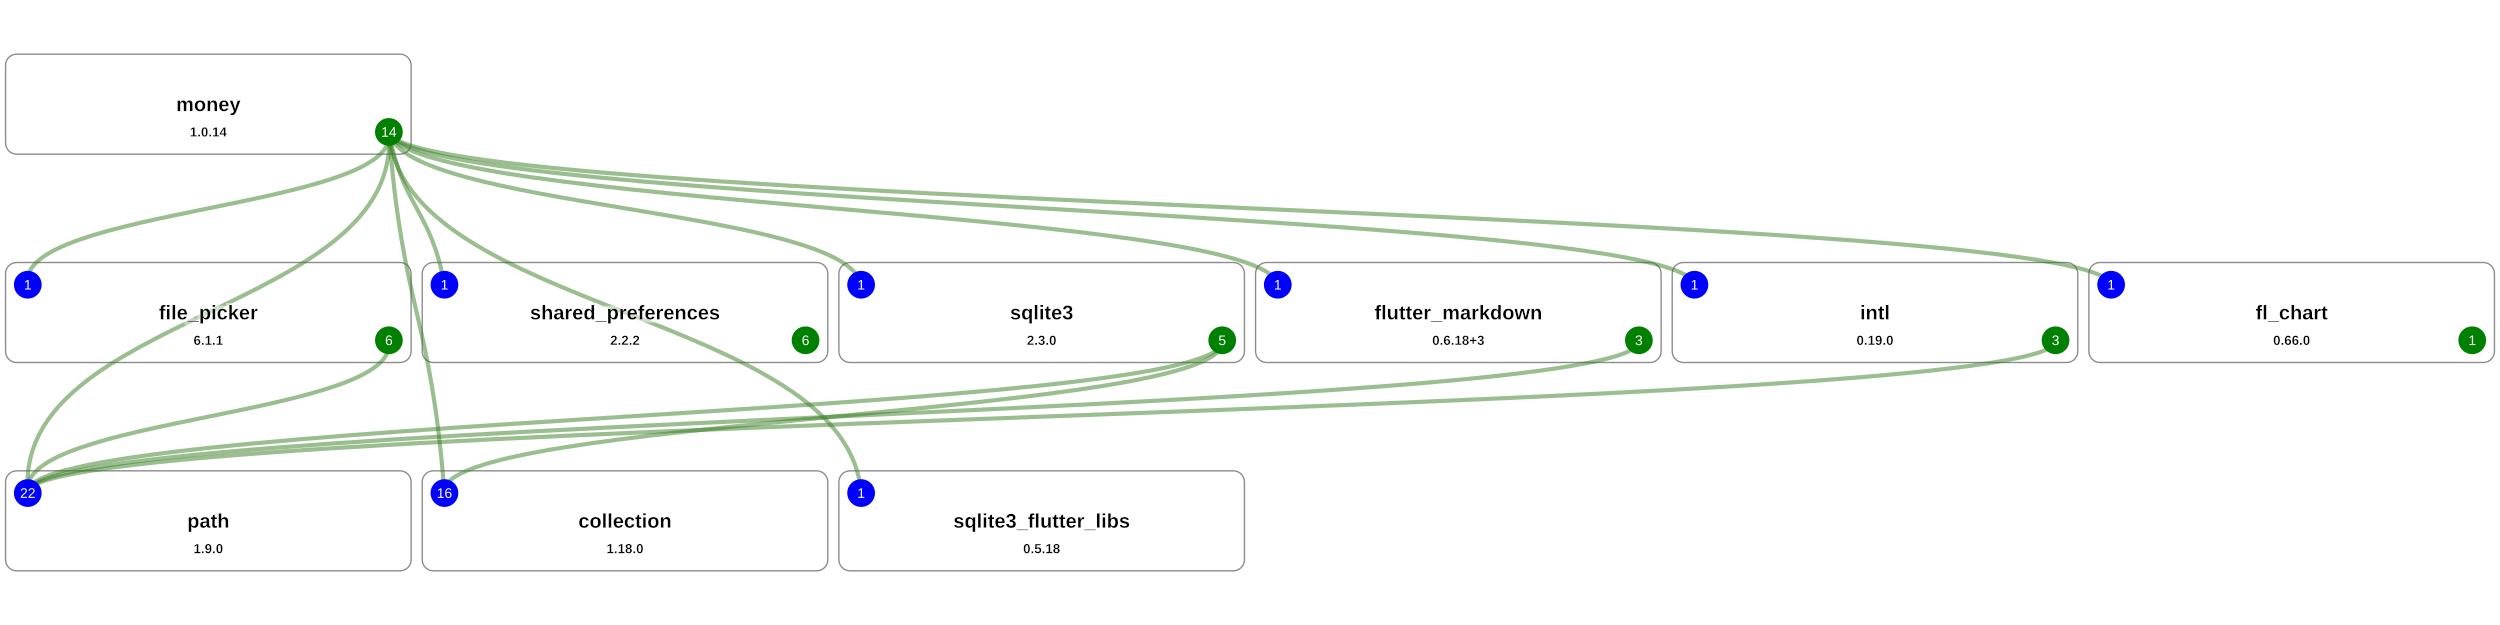
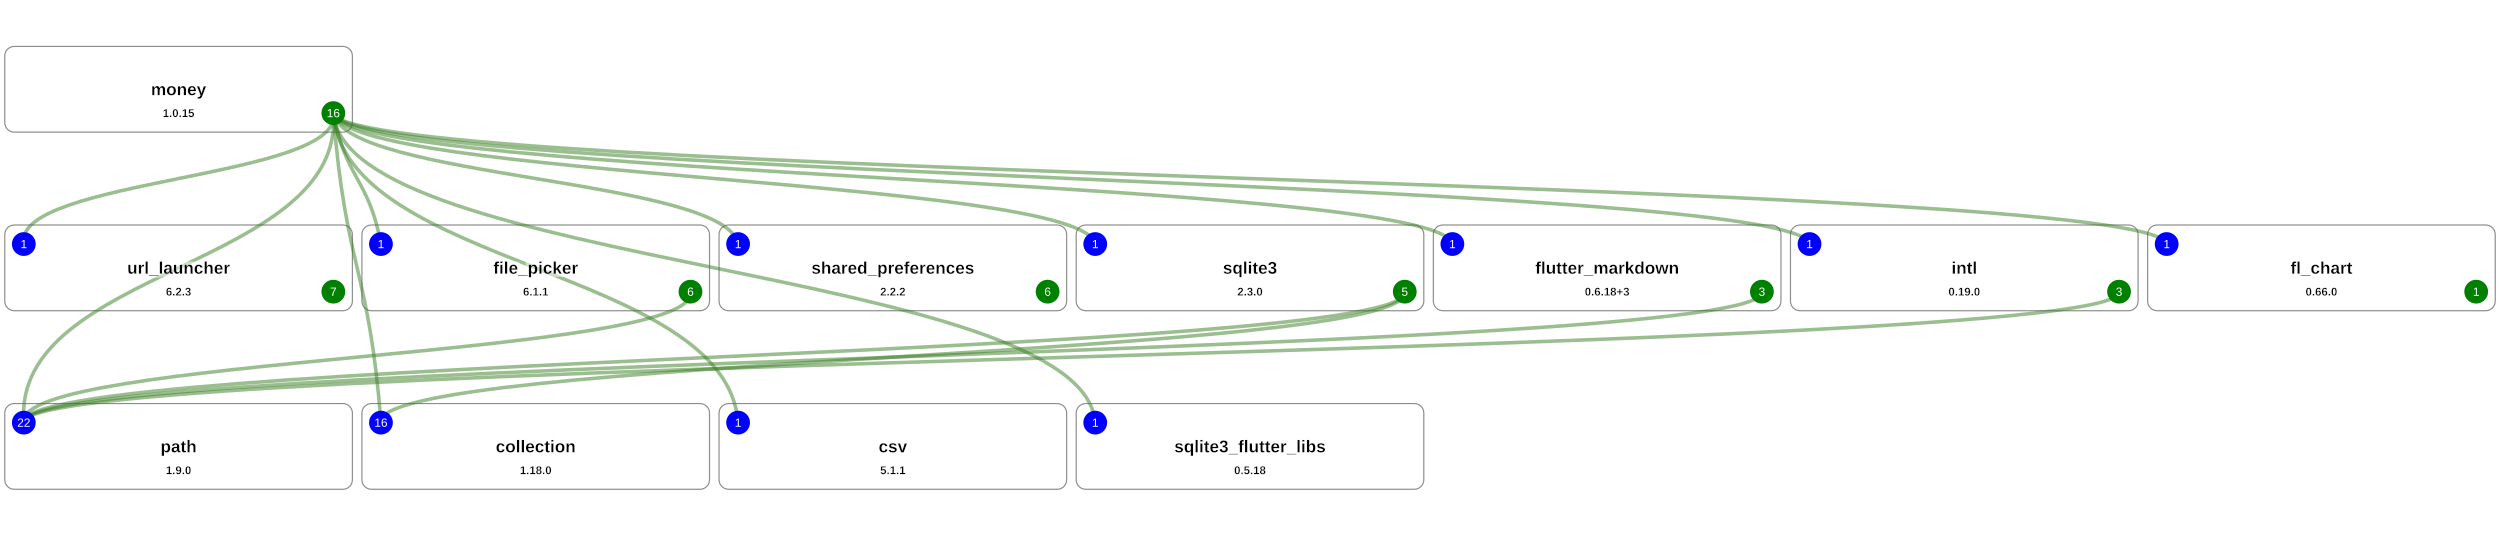
- <svg xmlns="http://www.w3.org/2000/svg" width="1800" height="450" font-family="Arial, Helvetica, sans-serif">
+ <svg xmlns="http://www.w3.org/2000/svg" width="2100" height="450" font-family="Arial, Helvetica, sans-serif">
  <style>
    .layerRectangle {
      stroke: black;
      stroke-dasharray: 5,5;
      fill: url('#layers')
    }
    .layerText {
      fill: purple;
      font-size: 150%;
      filter: url(#outlineWhite);
    }
    .nodeFolder {
      fill: #aaaaaa;
      opacity: 0.3;
      stroke: whitesmoke;
    }
    .nodeFile {
      fill: #ffffff;
      opacity: 0.9;
      stroke: gray;
    }
    .folderName {
      font-size: 180%;
      fill : white;
      font-weight: bolder;
      text-anchor: start;
      letter-spacing : 1px;
      dominant-baseline: hanging;
      filter: url(#shadow);
    }
    .nodeName {
      fill : black;
      font-weight: bold;
      text-anchor: middle;
      dominant-baseline: central;
      filter: url(#outlineWhite);
    }
    .line {
      fill : none;
      stroke-width: 3;
      opacity: 0.5;
    }
    .line:hover {
      stroke-width: 6;
      opacity: 1;
    }
</style>
  <defs id="idSvgDef">
    <linearGradient id="layers" gradientTransform="rotate(90)">
      <stop offset="0%" stop-color="#691872" stop-opacity="0.1" />
      <stop offset="100%" stop-color="#691872" stop-opacity="0.3" />
    </linearGradient>
    <filter id="shadow">
      <feGaussianBlur in="SourceAlpha" stdDeviation="2" />
      <feOffset dx="1" dy="1" result="offsetblur" />
      <feFlood flood-color="black" />
      <feComposite in2="offsetblur" operator="in" />
      <feMerge>
        <feMergeNode />
        <feMergeNode in="SourceGraphic" />
      </feMerge>
    </filter>
    <filter id="outlineWhite">
      <feMorphology in="SourceAlpha" result="DILATED" operator="dilate" radius="2" />
      <feFlood flood-color="white" flood-opacity="0.5" result="WHITE" />
      <feComposite in="WHITE" in2="DILATED" operator="in" result="OUTLINE" />
      <feMerge>
        <feMergeNode in="OUTLINE" />
        <feMergeNode in="SourceGraphic" />
      </feMerge>
    </filter>
    <filter id="outlineBlack">
      <feMorphology in="SourceAlpha" result="DILATED" operator="dilate" radius="2" />
      <feFlood flood-color="black" flood-opacity="0.5" result="BLACK" />
      <feComposite in="BLACK" in2="DILATED" operator="in" result="OUTLINE" />
      <feMerge>
        <feMergeNode in="OUTLINE" />
        <feMergeNode in="SourceGraphic" />
      </feMerge>
    </filter>
    <marker id="lineEnd" viewBox="0 -5 30 10" refX="12" orient="auto">
      <path d="M0,-16L32,0L0,16" fill="#3058FF" opacity="0.67" />
    </marker>
    <marker id="lineStart" viewBox="0 -4 8 8" refX="4" orient="auto">
      <circle cx="4" r="4" fill="#377E22" />
    </marker>
  </defs>
  <rect width="100%" height="100%" fill="white" />
  <rect width="100%" height="100%" fill="white" />
  <g id="Node_file_picker">
-     <rect x="4" y="189" width="292" height="72" rx="8" ry="8" class="nodeFile" />
+     <rect x="304" y="189" width="292" height="72" rx="8" ry="8" class="nodeFile" />
  </g>
  <g id="Node_path">
    <rect x="4" y="339" width="292" height="72" rx="8" ry="8" class="nodeFile" />
  </g>
  <g id="Node_flutter_markdown">
-     <rect x="904" y="189" width="292" height="72" rx="8" ry="8" class="nodeFile" />
+     <rect x="1204" y="189" width="292" height="72" rx="8" ry="8" class="nodeFile" />
  </g>
  <g id="Node_intl">
-     <rect x="1204" y="189" width="292" height="72" rx="8" ry="8" class="nodeFile" />
+     <rect x="1504" y="189" width="292" height="72" rx="8" ry="8" class="nodeFile" />
  </g>
  <g id="Node_money">
    <rect x="4" y="39" width="292" height="72" rx="8" ry="8" class="nodeFile" />
  </g>
  <g id="Node_collection">
    <rect x="304" y="339" width="292" height="72" rx="8" ry="8" class="nodeFile" />
  </g>
+   <g id="Node_csv">
+     <rect x="604" y="339" width="292" height="72" rx="8" ry="8" class="nodeFile" />
+   </g>
  <g id="Node_fl_chart">
-     <rect x="1504" y="189" width="292" height="72" rx="8" ry="8" class="nodeFile" />
+     <rect x="1804" y="189" width="292" height="72" rx="8" ry="8" class="nodeFile" />
  </g>
  <g id="Node_shared_preferences">
-     <rect x="304" y="189" width="292" height="72" rx="8" ry="8" class="nodeFile" />
+     <rect x="604" y="189" width="292" height="72" rx="8" ry="8" class="nodeFile" />
  </g>
  <g id="Node_sqlite3">
-     <rect x="604" y="189" width="292" height="72" rx="8" ry="8" class="nodeFile" />
+     <rect x="904" y="189" width="292" height="72" rx="8" ry="8" class="nodeFile" />
  </g>
  <g id="Node_sqlite3_flutter_libs">
-     <rect x="604" y="339" width="292" height="72" rx="8" ry="8" class="nodeFile" />
+     <rect x="904" y="339" width="292" height="72" rx="8" ry="8" class="nodeFile" />
+   </g>
+   <g id="Node_url_launcher">
+     <rect x="4" y="189" width="292" height="72" rx="8" ry="8" class="nodeFile" />
  </g>
  <g id="Edges">
-     <path class="line" d="M280 245 C 290 300,10 300, 20 355" fill="none" stroke="#377E22">
+     <path class="line" d="M580 245 C 590 300,10 300, 20 355" fill="none" stroke="#377E22">
+       </path>
+     <path class="line" d="M1480 245 C 1490 300,10 300, 20 355" fill="none" stroke="#377E22">
+       </path>
+     <path class="line" d="M1780 245 C 1790 300,10 300, 20 355" fill="none" stroke="#377E22">
+       </path>
+     <path class="line" d="M280 95 C 290 225,310 225, 320 355" fill="none" stroke="#377E22">
+       </path>
+     <path class="line" d="M280 95 C 290 225,610 225, 620 355" fill="none" stroke="#377E22">
+       </path>
+     <path class="line" d="M280 95 C 290 150,310 150, 320 205" fill="none" stroke="#377E22">
+       </path>
+     <path class="line" d="M280 95 C 290 150,1810 150, 1820 205" fill="none" stroke="#377E22">
+       </path>
+     <path class="line" d="M280 95 C 290 150,1210 150, 1220 205" fill="none" stroke="#377E22">
+       </path>
+     <path class="line" d="M280 95 C 290 150,1510 150, 1520 205" fill="none" stroke="#377E22">
+       </path>
+     <path class="line" d="M280 95 C 290 225,10 225, 20 355" fill="none" stroke="#377E22">
+       </path>
+     <path class="line" d="M280 95 C 290 150,610 150, 620 205" fill="none" stroke="#377E22">
+       </path>
+     <path class="line" d="M280 95 C 290 150,910 150, 920 205" fill="none" stroke="#377E22">
+       </path>
+     <path class="line" d="M280 95 C 290 225,910 225, 920 355" fill="none" stroke="#377E22">
+       </path>
+     <path class="line" d="M280 95 C 290 150,10 150, 20 205" fill="none" stroke="#377E22">
+       </path>
+     <path class="line" d="M1180 245 C 1190 300,310 300, 320 355" fill="none" stroke="#377E22">
      </path>
    <path class="line" d="M1180 245 C 1190 300,10 300, 20 355" fill="none" stroke="#377E22">
      </path>
-     <path class="line" d="M1480 245 C 1490 300,10 300, 20 355" fill="none" stroke="#377E22">
-       </path>
-     <path class="line" d="M280 95 C 290 225,310 225, 320 355" fill="none" stroke="#377E22">
-       </path>
-     <path class="line" d="M280 95 C 290 150,10 150, 20 205" fill="none" stroke="#377E22">
-       </path>
-     <path class="line" d="M280 95 C 290 150,1510 150, 1520 205" fill="none" stroke="#377E22">
-       </path>
-     <path class="line" d="M280 95 C 290 150,910 150, 920 205" fill="none" stroke="#377E22">
-       </path>
-     <path class="line" d="M280 95 C 290 150,1210 150, 1220 205" fill="none" stroke="#377E22">
-       </path>
-     <path class="line" d="M280 95 C 290 225,10 225, 20 355" fill="none" stroke="#377E22">
-       </path>
-     <path class="line" d="M280 95 C 290 150,310 150, 320 205" fill="none" stroke="#377E22">
-       </path>
-     <path class="line" d="M280 95 C 290 150,610 150, 620 205" fill="none" stroke="#377E22">
-       </path>
-     <path class="line" d="M280 95 C 290 225,610 225, 620 355" fill="none" stroke="#377E22">
-       </path>
-     <path class="line" d="M880 245 C 890 300,310 300, 320 355" fill="none" stroke="#377E22">
-       </path>
-     <path class="line" d="M880 245 C 890 300,10 300, 20 355" fill="none" stroke="#377E22">
-       </path>
  </g>
  <g id="Counters_file_picker">
    <g>
+       <circle cx="580" cy="245" r="10" fill="green" />
+       <text x="580" y="245" fill="white" font-size="10" text-anchor="middle" dominant-baseline="central">6</text>
+     </g>
+     <g>
+       <circle cx="320" cy="205" r="10" fill="blue" />
+       <text x="320" y="205" fill="white" font-size="10" text-anchor="middle" dominant-baseline="central">1</text>
+     </g>
+   </g>
+   <g id="Counters_path">
+     <g>
+       <circle cx="20" cy="355" r="10" fill="blue" />
+       <text x="20" y="355" fill="white" font-size="10" text-anchor="middle" dominant-baseline="central">22</text>
+     </g>
+   </g>
+   <g id="Counters_flutter_markdown">
+     <g>
+       <circle cx="1480" cy="245" r="10" fill="green" />
+       <text x="1480" y="245" fill="white" font-size="10" text-anchor="middle" dominant-baseline="central">3</text>
+     </g>
+     <g>
+       <circle cx="1220" cy="205" r="10" fill="blue" />
+       <text x="1220" y="205" fill="white" font-size="10" text-anchor="middle" dominant-baseline="central">1</text>
+     </g>
+   </g>
+   <g id="Counters_intl">
+     <g>
+       <circle cx="1780" cy="245" r="10" fill="green" />
+       <text x="1780" y="245" fill="white" font-size="10" text-anchor="middle" dominant-baseline="central">3</text>
+     </g>
+     <g>
+       <circle cx="1520" cy="205" r="10" fill="blue" />
+       <text x="1520" y="205" fill="white" font-size="10" text-anchor="middle" dominant-baseline="central">1</text>
+     </g>
+   </g>
+   <g id="Counters_money">
+     <g>
+       <circle cx="280" cy="95" r="10" fill="green" />
+       <text x="280" y="95" fill="white" font-size="10" text-anchor="middle" dominant-baseline="central">16</text>
+     </g>
+   </g>
+   <g id="Counters_collection">
+     <g>
+       <circle cx="320" cy="355" r="10" fill="blue" />
+       <text x="320" y="355" fill="white" font-size="10" text-anchor="middle" dominant-baseline="central">16</text>
+     </g>
+   </g>
+   <g id="Counters_csv">
+     <g>
+       <circle cx="620" cy="355" r="10" fill="blue" />
+       <text x="620" y="355" fill="white" font-size="10" text-anchor="middle" dominant-baseline="central">1</text>
+     </g>
+   </g>
+   <g id="Counters_fl_chart">
+     <g>
+       <circle cx="2080" cy="245" r="10" fill="green" />
+       <text x="2080" y="245" fill="white" font-size="10" text-anchor="middle" dominant-baseline="central">1</text>
+     </g>
+     <g>
+       <circle cx="1820" cy="205" r="10" fill="blue" />
+       <text x="1820" y="205" fill="white" font-size="10" text-anchor="middle" dominant-baseline="central">1</text>
+     </g>
+   </g>
+   <g id="Counters_shared_preferences">
+     <g>
+       <circle cx="880" cy="245" r="10" fill="green" />
+       <text x="880" y="245" fill="white" font-size="10" text-anchor="middle" dominant-baseline="central">6</text>
+     </g>
+     <g>
+       <circle cx="620" cy="205" r="10" fill="blue" />
+       <text x="620" y="205" fill="white" font-size="10" text-anchor="middle" dominant-baseline="central">1</text>
+     </g>
+   </g>
+   <g id="Counters_sqlite3">
+     <g>
+       <circle cx="1180" cy="245" r="10" fill="green" />
+       <text x="1180" y="245" fill="white" font-size="10" text-anchor="middle" dominant-baseline="central">5</text>
+     </g>
+     <g>
+       <circle cx="920" cy="205" r="10" fill="blue" />
+       <text x="920" y="205" fill="white" font-size="10" text-anchor="middle" dominant-baseline="central">1</text>
+     </g>
+   </g>
+   <g id="Counters_sqlite3_flutter_libs">
+     <g>
+       <circle cx="920" cy="355" r="10" fill="blue" />
+       <text x="920" y="355" fill="white" font-size="10" text-anchor="middle" dominant-baseline="central">1</text>
+     </g>
+   </g>
+   <g id="Counters_url_launcher">
+     <g>
      <circle cx="280" cy="245" r="10" fill="green" />
-       <text x="280" y="245" fill="white" font-size="10" text-anchor="middle" dominant-baseline="central">6</text>
+       <text x="280" y="245" fill="white" font-size="10" text-anchor="middle" dominant-baseline="central">7</text>
    </g>
    <g>
      <circle cx="20" cy="205" r="10" fill="blue" />
      <text x="20" y="205" fill="white" font-size="10" text-anchor="middle" dominant-baseline="central">1</text>
    </g>
  </g>
-   <g id="Counters_path">
-     <g>
-       <circle cx="20" cy="355" r="10" fill="blue" />
-       <text x="20" y="355" fill="white" font-size="10" text-anchor="middle" dominant-baseline="central">22</text>
-     </g>
-   </g>
-   <g id="Counters_flutter_markdown">
-     <g>
-       <circle cx="1180" cy="245" r="10" fill="green" />
-       <text x="1180" y="245" fill="white" font-size="10" text-anchor="middle" dominant-baseline="central">3</text>
-     </g>
-     <g>
-       <circle cx="920" cy="205" r="10" fill="blue" />
-       <text x="920" y="205" fill="white" font-size="10" text-anchor="middle" dominant-baseline="central">1</text>
-     </g>
-   </g>
-   <g id="Counters_intl">
-     <g>
-       <circle cx="1480" cy="245" r="10" fill="green" />
-       <text x="1480" y="245" fill="white" font-size="10" text-anchor="middle" dominant-baseline="central">3</text>
-     </g>
-     <g>
-       <circle cx="1220" cy="205" r="10" fill="blue" />
-       <text x="1220" y="205" fill="white" font-size="10" text-anchor="middle" dominant-baseline="central">1</text>
-     </g>
-   </g>
-   <g id="Counters_money">
-     <g>
-       <circle cx="280" cy="95" r="10" fill="green" />
-       <text x="280" y="95" fill="white" font-size="10" text-anchor="middle" dominant-baseline="central">14</text>
-     </g>
-   </g>
-   <g id="Counters_collection">
-     <g>
-       <circle cx="320" cy="355" r="10" fill="blue" />
-       <text x="320" y="355" fill="white" font-size="10" text-anchor="middle" dominant-baseline="central">16</text>
-     </g>
-   </g>
-   <g id="Counters_fl_chart">
-     <g>
-       <circle cx="1780" cy="245" r="10" fill="green" />
-       <text x="1780" y="245" fill="white" font-size="10" text-anchor="middle" dominant-baseline="central">1</text>
-     </g>
-     <g>
-       <circle cx="1520" cy="205" r="10" fill="blue" />
-       <text x="1520" y="205" fill="white" font-size="10" text-anchor="middle" dominant-baseline="central">1</text>
-     </g>
-   </g>
-   <g id="Counters_shared_preferences">
-     <g>
-       <circle cx="580" cy="245" r="10" fill="green" />
-       <text x="580" y="245" fill="white" font-size="10" text-anchor="middle" dominant-baseline="central">6</text>
-     </g>
-     <g>
-       <circle cx="320" cy="205" r="10" fill="blue" />
-       <text x="320" y="205" fill="white" font-size="10" text-anchor="middle" dominant-baseline="central">1</text>
-     </g>
-   </g>
-   <g id="Counters_sqlite3">
-     <g>
-       <circle cx="880" cy="245" r="10" fill="green" />
-       <text x="880" y="245" fill="white" font-size="10" text-anchor="middle" dominant-baseline="central">5</text>
-     </g>
-     <g>
-       <circle cx="620" cy="205" r="10" fill="blue" />
-       <text x="620" y="205" fill="white" font-size="10" text-anchor="middle" dominant-baseline="central">1</text>
-     </g>
-   </g>
-   <g id="Counters_sqlite3_flutter_libs">
-     <g>
-       <circle cx="620" cy="355" r="10" fill="blue" />
-       <text x="620" y="355" fill="white" font-size="10" text-anchor="middle" dominant-baseline="central">1</text>
-     </g>
-   </g>
  <g id="Labels_file_picker">
-     <text class="nodeName" x="150" y="225" font-size="120%">file_picker</text>
-     <text class="nodeName" x="150" y="245" font-size="80%">6.1.1</text>
+     <text class="nodeName" x="450" y="225" font-size="120%">file_picker</text>
+     <text class="nodeName" x="450" y="245" font-size="80%">6.1.1</text>
  </g>
  <g id="Labels_path">
    <text class="nodeName" x="150" y="375" font-size="120%">path</text>
    <text class="nodeName" x="150" y="395" font-size="80%">1.9.0</text>
  </g>
  <g id="Labels_flutter_markdown">
-     <text class="nodeName" x="1050" y="225" font-size="120%">flutter_markdown</text>
-     <text class="nodeName" x="1050" y="245" font-size="80%">0.6.18+3</text>
+     <text class="nodeName" x="1350" y="225" font-size="120%">flutter_markdown</text>
+     <text class="nodeName" x="1350" y="245" font-size="80%">0.6.18+3</text>
  </g>
  <g id="Labels_intl">
-     <text class="nodeName" x="1350" y="225" font-size="120%">intl</text>
-     <text class="nodeName" x="1350" y="245" font-size="80%">0.19.0</text>
+     <text class="nodeName" x="1650" y="225" font-size="120%">intl</text>
+     <text class="nodeName" x="1650" y="245" font-size="80%">0.19.0</text>
  </g>
  <g id="Labels_money">
    <text class="nodeName" x="150" y="75" font-size="120%">money</text>
-     <text class="nodeName" x="150" y="95" font-size="80%">1.0.14</text>
+     <text class="nodeName" x="150" y="95" font-size="80%">1.0.15</text>
  </g>
  <g id="Labels_collection">
    <text class="nodeName" x="450" y="375" font-size="120%">collection</text>
    <text class="nodeName" x="450" y="395" font-size="80%">1.18.0</text>
  </g>
+   <g id="Labels_csv">
+     <text class="nodeName" x="750" y="375" font-size="120%">csv</text>
+     <text class="nodeName" x="750" y="395" font-size="80%">5.1.1</text>
+   </g>
  <g id="Labels_fl_chart">
-     <text class="nodeName" x="1650" y="225" font-size="120%">fl_chart</text>
-     <text class="nodeName" x="1650" y="245" font-size="80%">0.66.0</text>
+     <text class="nodeName" x="1950" y="225" font-size="120%">fl_chart</text>
+     <text class="nodeName" x="1950" y="245" font-size="80%">0.66.0</text>
  </g>
  <g id="Labels_shared_preferences">
-     <text class="nodeName" x="450" y="225" font-size="120%">shared_preferences</text>
-     <text class="nodeName" x="450" y="245" font-size="80%">2.2.2</text>
+     <text class="nodeName" x="750" y="225" font-size="120%">shared_preferences</text>
+     <text class="nodeName" x="750" y="245" font-size="80%">2.2.2</text>
  </g>
  <g id="Labels_sqlite3">
-     <text class="nodeName" x="750" y="225" font-size="120%">sqlite3</text>
-     <text class="nodeName" x="750" y="245" font-size="80%">2.3.0</text>
+     <text class="nodeName" x="1050" y="225" font-size="120%">sqlite3</text>
+     <text class="nodeName" x="1050" y="245" font-size="80%">2.3.0</text>
  </g>
  <g id="Labels_sqlite3_flutter_libs">
-     <text class="nodeName" x="750" y="375" font-size="120%">sqlite3_flutter_libs</text>
-     <text class="nodeName" x="750" y="395" font-size="80%">0.5.18</text>
+     <text class="nodeName" x="1050" y="375" font-size="120%">sqlite3_flutter_libs</text>
+     <text class="nodeName" x="1050" y="395" font-size="80%">0.5.18</text>
+   </g>
+   <g id="Labels_url_launcher">
+     <text class="nodeName" x="150" y="225" font-size="120%">url_launcher</text>
+     <text class="nodeName" x="150" y="245" font-size="80%">6.2.3</text>
  </g>
</svg>
